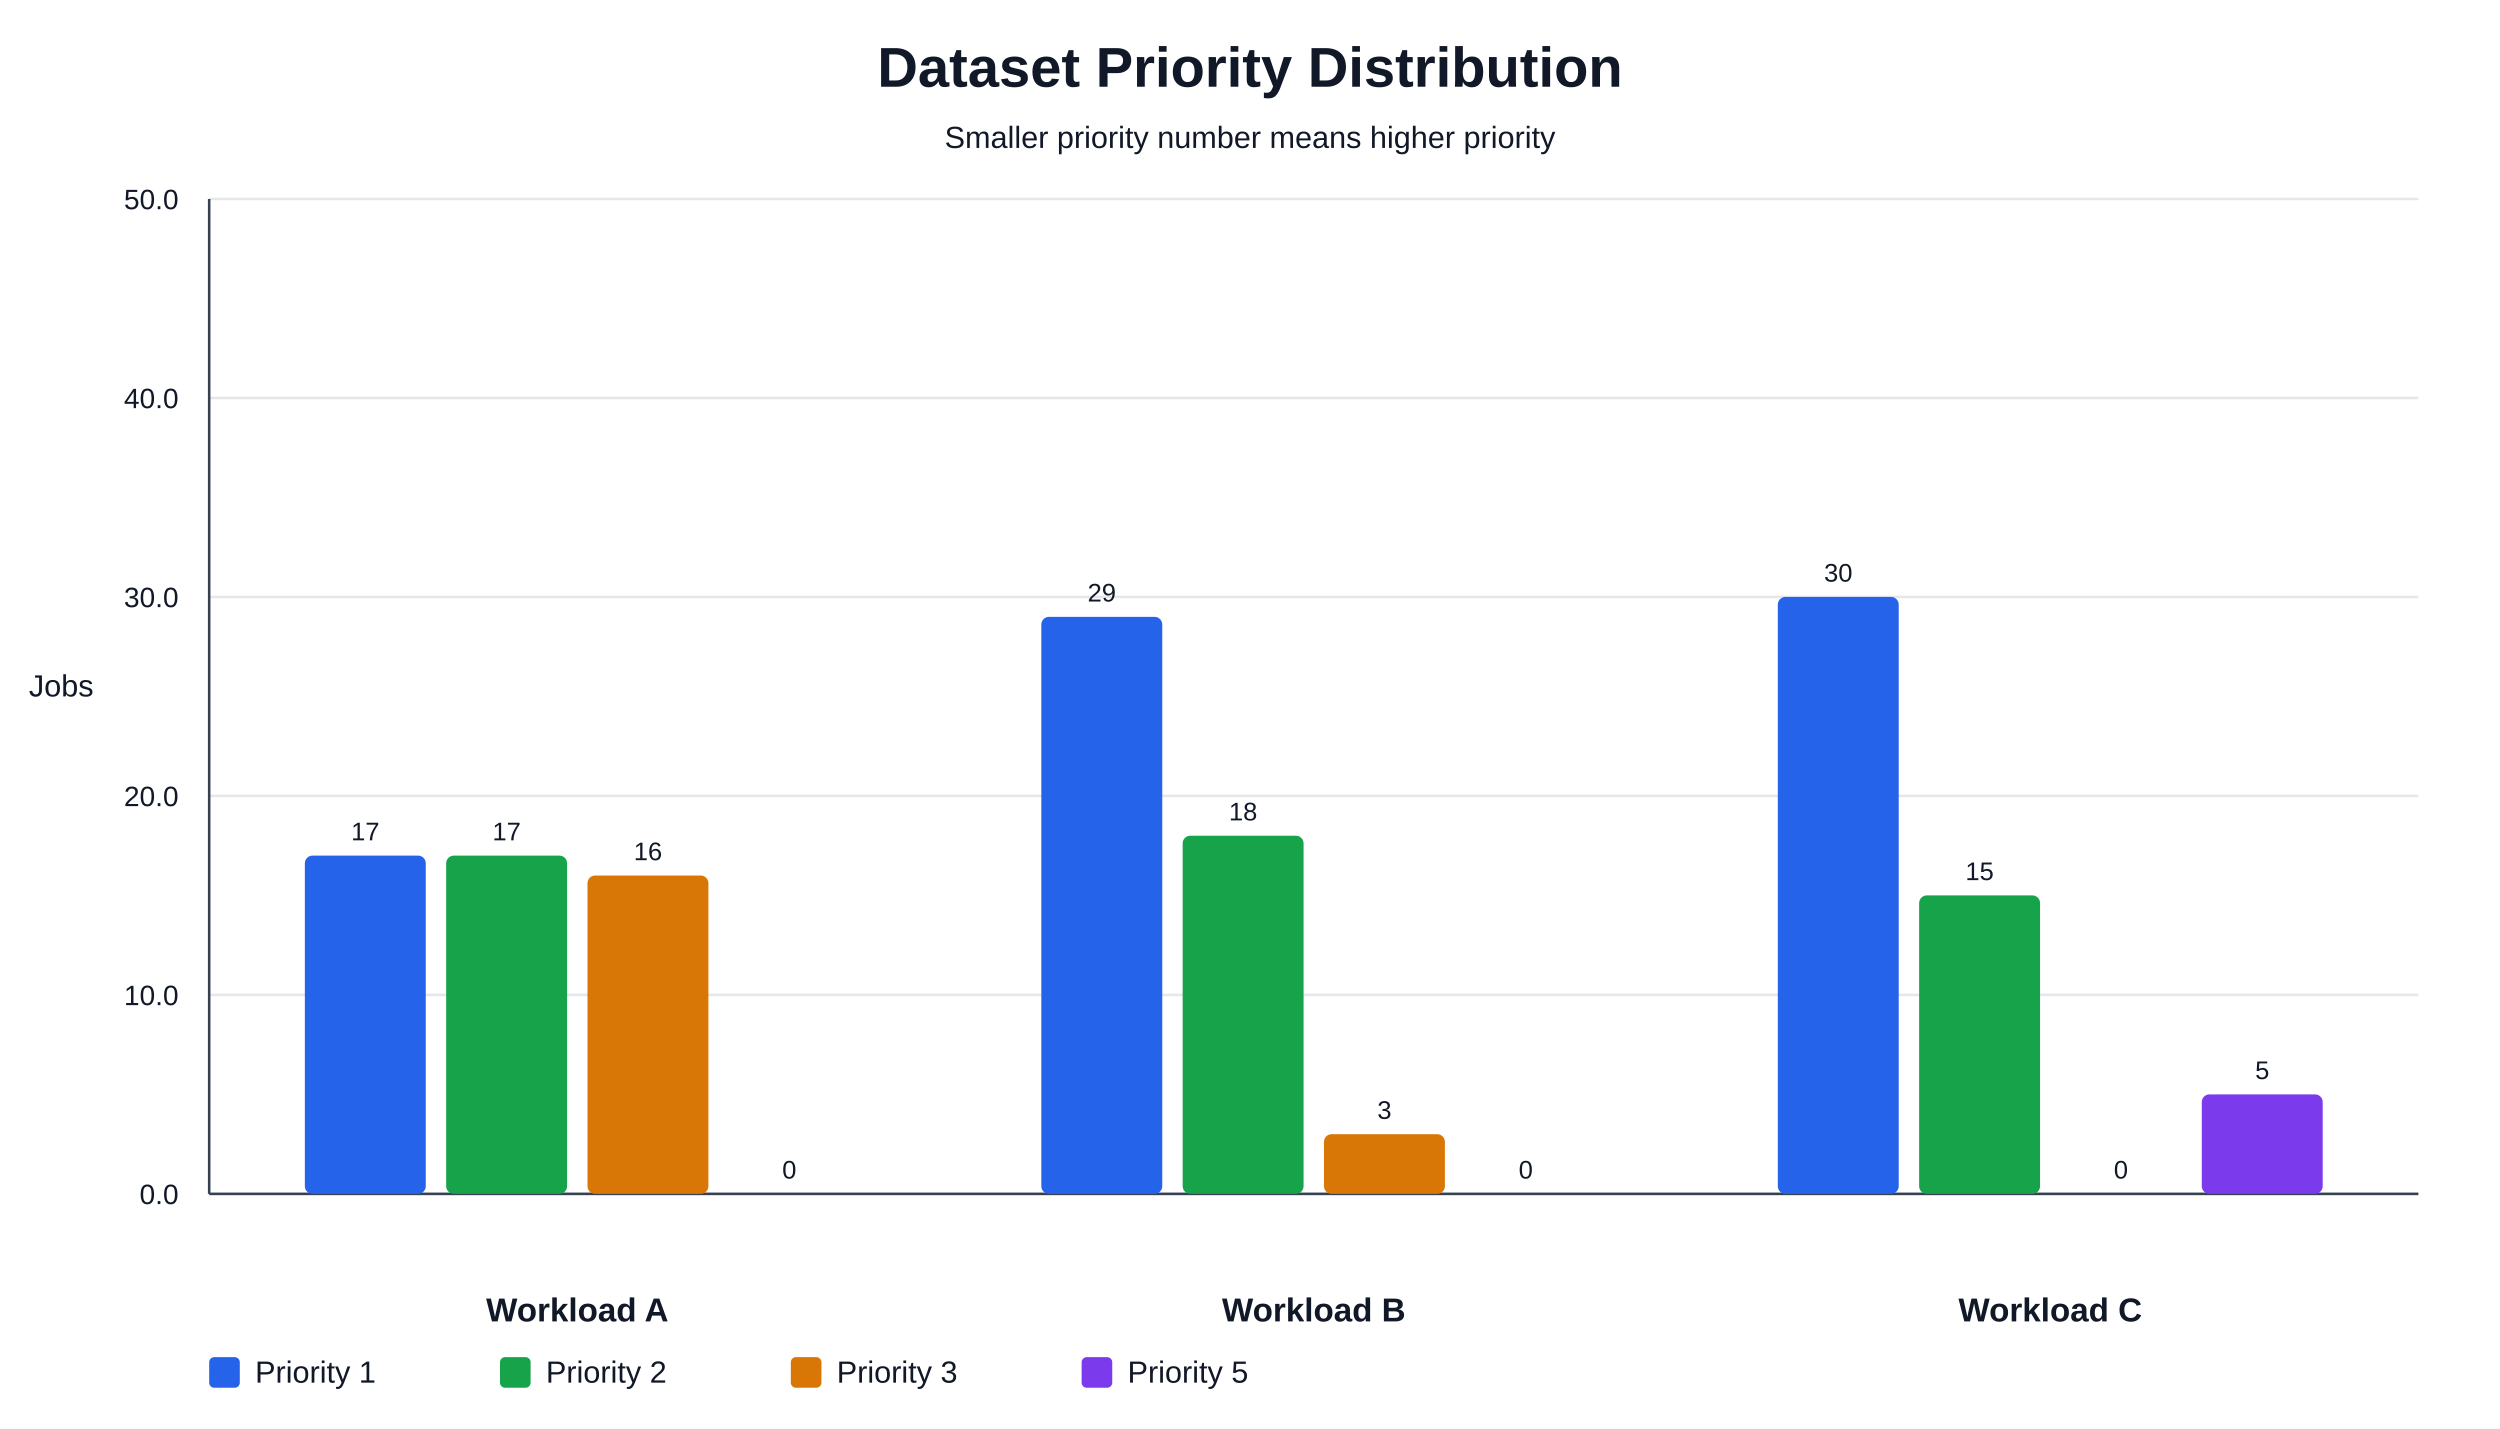
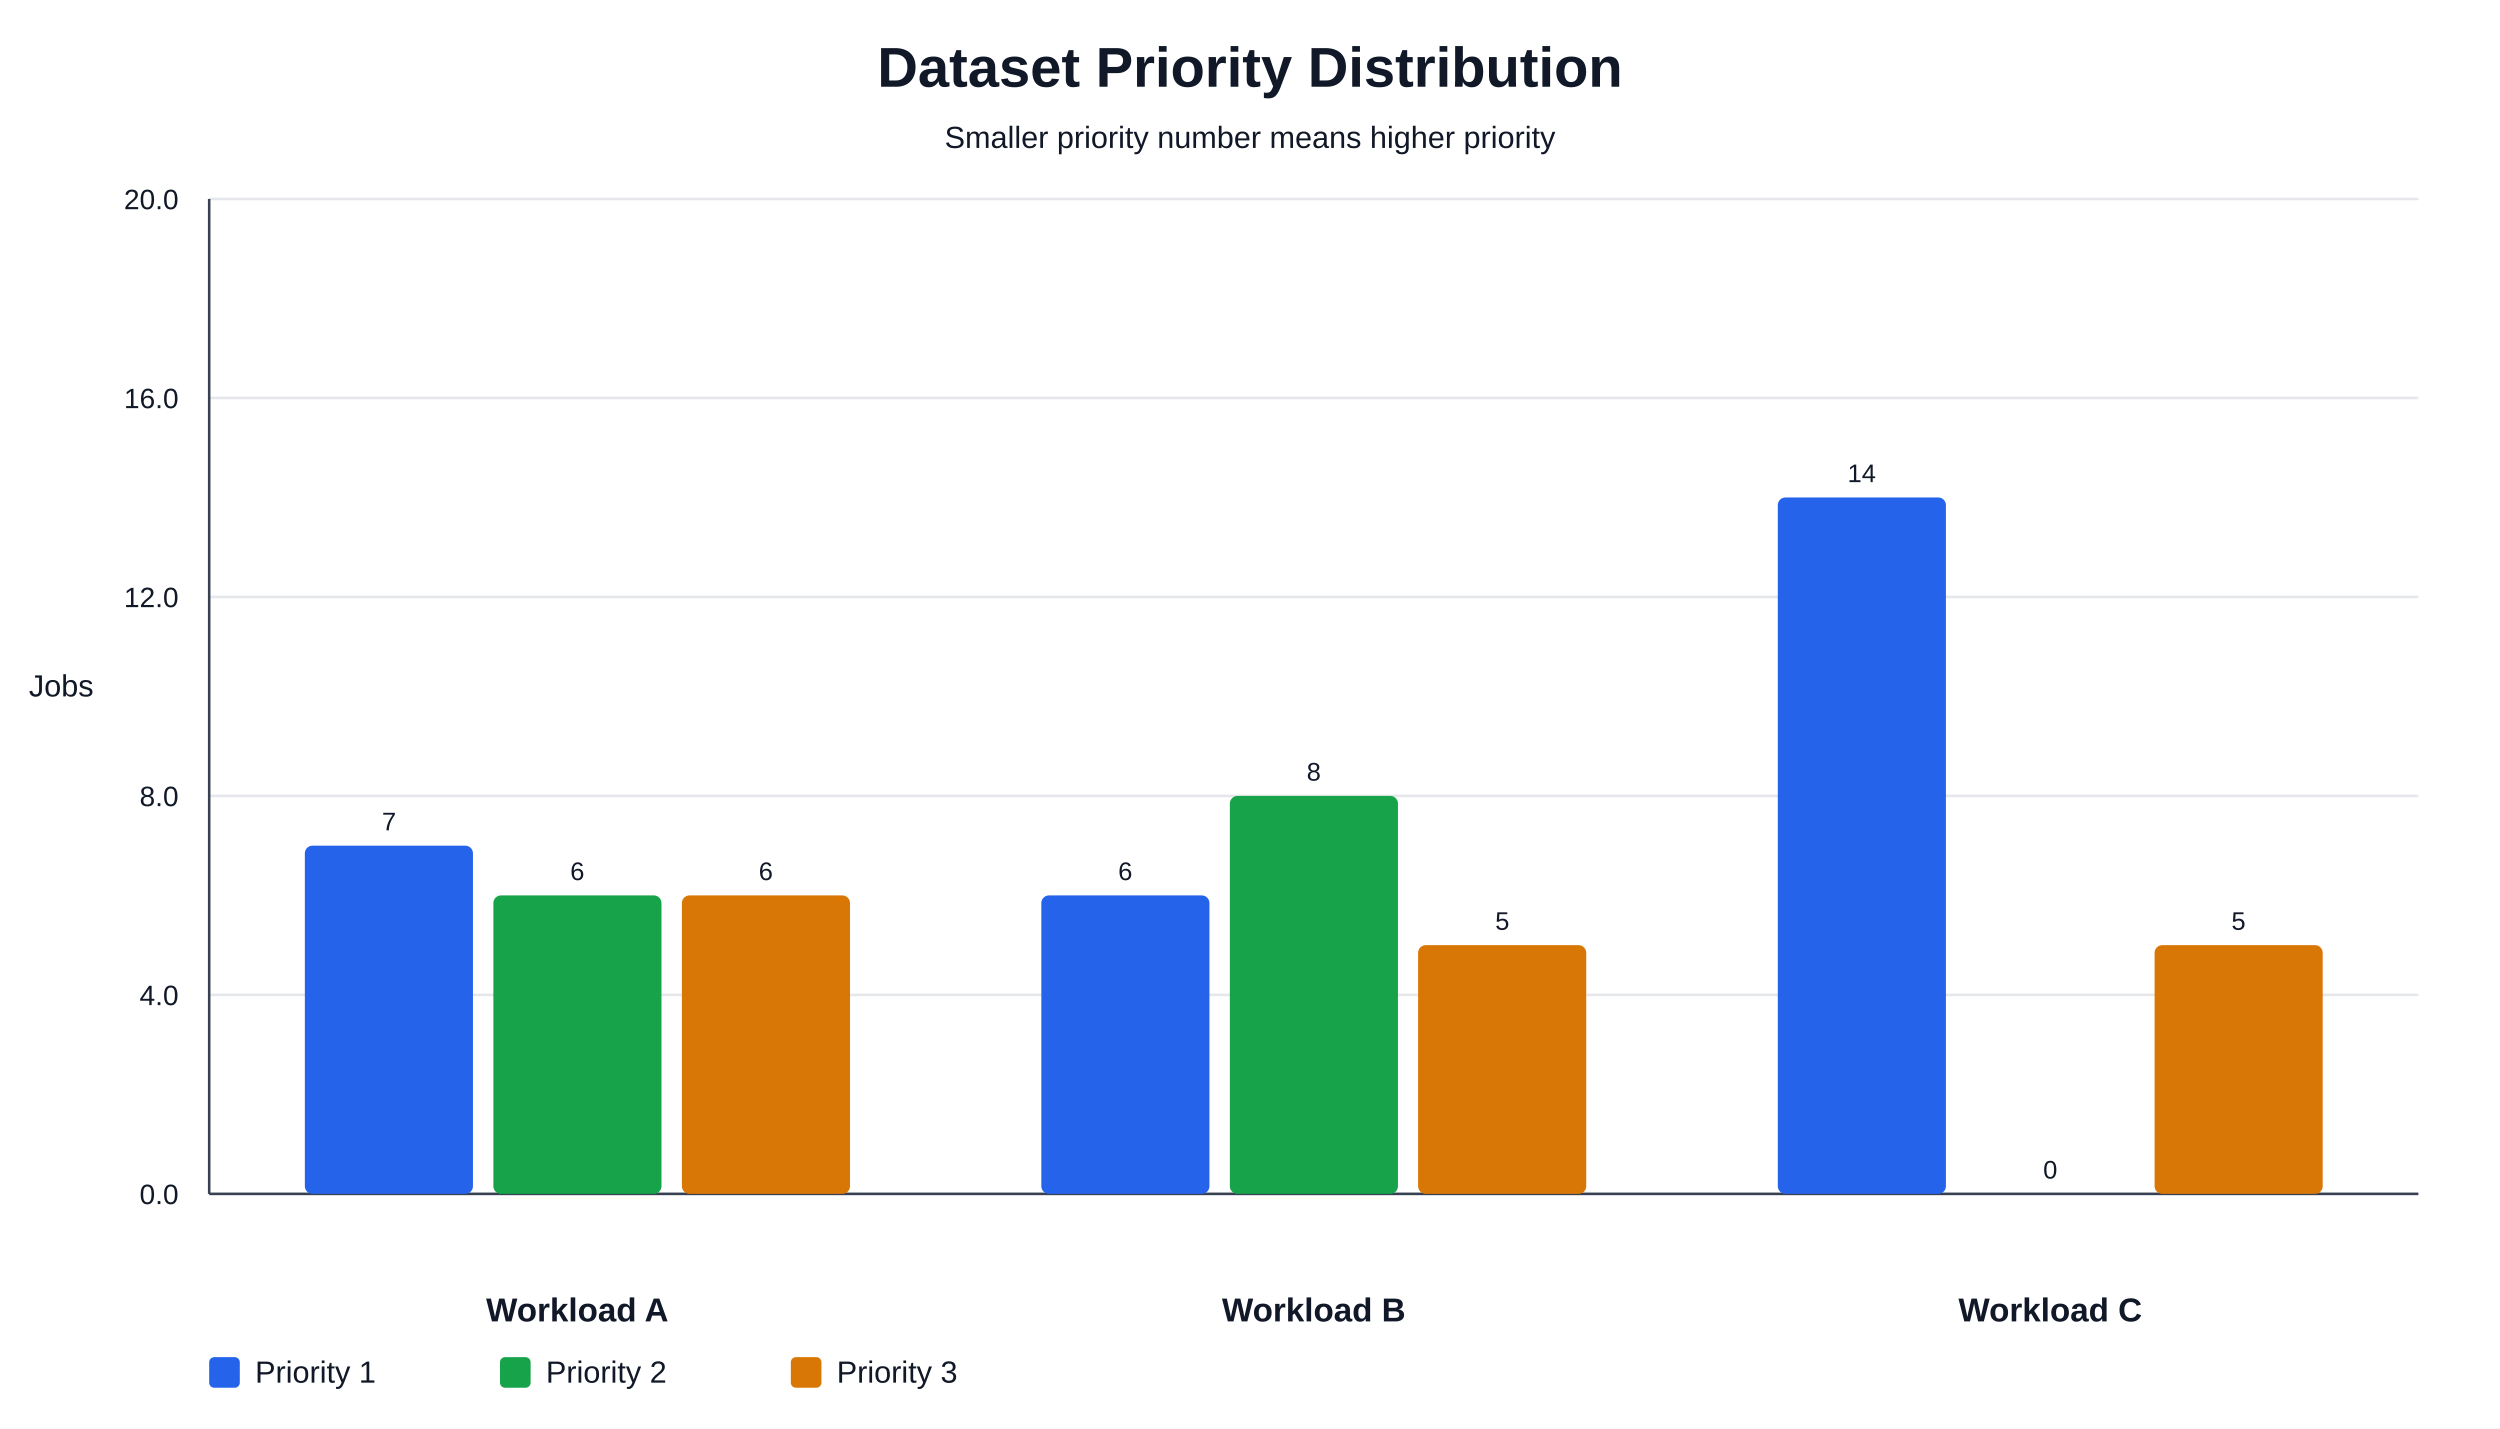
<svg xmlns="http://www.w3.org/2000/svg" width="980" height="560" viewBox="0 0 980 560">
  <rect width="100%" height="100%" fill="#ffffff" />
  <text x="490.0" y="34.0" font-family="Arial, sans-serif" font-size="22" font-weight="700" text-anchor="middle" fill="#111827">Dataset Priority Distribution</text>
  <text x="490.0" y="58.0" font-family="Arial, sans-serif" font-size="12" font-weight="400" text-anchor="middle" fill="#111827">Smaller priority number means higher priority</text>
  <line x1="82" y1="468.0" x2="948" y2="468.0" stroke="#e5e7eb" />
  <text x="70.0" y="472.0" font-family="Arial, sans-serif" font-size="11" font-weight="400" text-anchor="end" fill="#111827">0.0</text>
  <line x1="82" y1="390.0" x2="948" y2="390.0" stroke="#e5e7eb" />
-   <text x="70.0" y="394.0" font-family="Arial, sans-serif" font-size="11" font-weight="400" text-anchor="end" fill="#111827">10.0</text>
+   <text x="70.0" y="394.0" font-family="Arial, sans-serif" font-size="11" font-weight="400" text-anchor="end" fill="#111827">4.0</text>
  <line x1="82" y1="312.0" x2="948" y2="312.0" stroke="#e5e7eb" />
-   <text x="70.0" y="316.0" font-family="Arial, sans-serif" font-size="11" font-weight="400" text-anchor="end" fill="#111827">20.0</text>
+   <text x="70.0" y="316.0" font-family="Arial, sans-serif" font-size="11" font-weight="400" text-anchor="end" fill="#111827">8.0</text>
  <line x1="82" y1="234.0" x2="948" y2="234.0" stroke="#e5e7eb" />
-   <text x="70.0" y="238.0" font-family="Arial, sans-serif" font-size="11" font-weight="400" text-anchor="end" fill="#111827">30.0</text>
+   <text x="70.0" y="238.0" font-family="Arial, sans-serif" font-size="11" font-weight="400" text-anchor="end" fill="#111827">12.0</text>
  <line x1="82" y1="156.0" x2="948" y2="156.0" stroke="#e5e7eb" />
-   <text x="70.0" y="160.0" font-family="Arial, sans-serif" font-size="11" font-weight="400" text-anchor="end" fill="#111827">40.0</text>
+   <text x="70.0" y="160.0" font-family="Arial, sans-serif" font-size="11" font-weight="400" text-anchor="end" fill="#111827">16.0</text>
  <line x1="82" y1="78.0" x2="948" y2="78.0" stroke="#e5e7eb" />
-   <text x="70.0" y="82.0" font-family="Arial, sans-serif" font-size="11" font-weight="400" text-anchor="end" fill="#111827">50.0</text>
+   <text x="70.0" y="82.0" font-family="Arial, sans-serif" font-size="11" font-weight="400" text-anchor="end" fill="#111827">20.0</text>
  <line x1="82" y1="78" x2="82" y2="468" stroke="#374151" />
  <line x1="82" y1="468" x2="948" y2="468" stroke="#374151" />
  <text x="24.0" y="273.0" font-family="Arial, sans-serif" font-size="12" font-weight="400" text-anchor="middle" fill="#111827">Jobs</text>
  <text x="226.3" y="518.0" font-family="Arial, sans-serif" font-size="13" font-weight="700" text-anchor="middle" fill="#111827">Workload A</text>
-   <rect x="119.5" y="335.4" width="47.4" height="132.6" fill="#2563eb" rx="3" />
-   <text x="143.2" y="329.4" font-family="Arial, sans-serif" font-size="10" font-weight="400" text-anchor="middle" fill="#111827">17</text>
-   <rect x="174.9" y="335.4" width="47.4" height="132.6" fill="#16a34a" rx="3" />
-   <text x="198.6" y="329.4" font-family="Arial, sans-serif" font-size="10" font-weight="400" text-anchor="middle" fill="#111827">17</text>
-   <rect x="230.3" y="343.2" width="47.4" height="124.8" fill="#d97706" rx="3" />
-   <text x="254.0" y="337.2" font-family="Arial, sans-serif" font-size="10" font-weight="400" text-anchor="middle" fill="#111827">16</text>
-   <rect x="285.7" y="468.0" width="47.4" height="0.0" fill="#7c3aed" rx="3" />
-   <text x="309.4" y="462.0" font-family="Arial, sans-serif" font-size="10" font-weight="400" text-anchor="middle" fill="#111827">0</text>
+   <rect x="119.5" y="331.5" width="65.9" height="136.5" fill="#2563eb" rx="3" />
+   <text x="152.5" y="325.5" font-family="Arial, sans-serif" font-size="10" font-weight="400" text-anchor="middle" fill="#111827">7</text>
+   <rect x="193.4" y="351.0" width="65.9" height="117.0" fill="#16a34a" rx="3" />
+   <text x="226.3" y="345.0" font-family="Arial, sans-serif" font-size="10" font-weight="400" text-anchor="middle" fill="#111827">6</text>
+   <rect x="267.3" y="351.0" width="65.9" height="117.0" fill="#d97706" rx="3" />
+   <text x="300.2" y="345.0" font-family="Arial, sans-serif" font-size="10" font-weight="400" text-anchor="middle" fill="#111827">6</text>
  <text x="515.0" y="518.0" font-family="Arial, sans-serif" font-size="13" font-weight="700" text-anchor="middle" fill="#111827">Workload B</text>
-   <rect x="408.2" y="241.8" width="47.4" height="226.2" fill="#2563eb" rx="3" />
-   <text x="431.9" y="235.8" font-family="Arial, sans-serif" font-size="10" font-weight="400" text-anchor="middle" fill="#111827">29</text>
-   <rect x="463.6" y="327.6" width="47.4" height="140.4" fill="#16a34a" rx="3" />
-   <text x="487.3" y="321.6" font-family="Arial, sans-serif" font-size="10" font-weight="400" text-anchor="middle" fill="#111827">18</text>
-   <rect x="519.0" y="444.6" width="47.4" height="23.4" fill="#d97706" rx="3" />
-   <text x="542.7" y="438.6" font-family="Arial, sans-serif" font-size="10" font-weight="400" text-anchor="middle" fill="#111827">3</text>
-   <rect x="574.4" y="468.0" width="47.4" height="0.0" fill="#7c3aed" rx="3" />
-   <text x="598.1" y="462.0" font-family="Arial, sans-serif" font-size="10" font-weight="400" text-anchor="middle" fill="#111827">0</text>
+   <rect x="408.2" y="351.0" width="65.9" height="117.0" fill="#2563eb" rx="3" />
+   <text x="441.1" y="345.0" font-family="Arial, sans-serif" font-size="10" font-weight="400" text-anchor="middle" fill="#111827">6</text>
+   <rect x="482.1" y="312.0" width="65.9" height="156.0" fill="#16a34a" rx="3" />
+   <text x="515.0" y="306.0" font-family="Arial, sans-serif" font-size="10" font-weight="400" text-anchor="middle" fill="#111827">8</text>
+   <rect x="555.9" y="370.5" width="65.9" height="97.5" fill="#d97706" rx="3" />
+   <text x="588.9" y="364.5" font-family="Arial, sans-serif" font-size="10" font-weight="400" text-anchor="middle" fill="#111827">5</text>
  <text x="803.7" y="518.0" font-family="Arial, sans-serif" font-size="13" font-weight="700" text-anchor="middle" fill="#111827">Workload C</text>
-   <rect x="696.9" y="234.0" width="47.4" height="234.0" fill="#2563eb" rx="3" />
-   <text x="720.6" y="228.0" font-family="Arial, sans-serif" font-size="10" font-weight="400" text-anchor="middle" fill="#111827">30</text>
-   <rect x="752.3" y="351.0" width="47.4" height="117.0" fill="#16a34a" rx="3" />
-   <text x="776.0" y="345.0" font-family="Arial, sans-serif" font-size="10" font-weight="400" text-anchor="middle" fill="#111827">15</text>
-   <rect x="807.7" y="468.0" width="47.4" height="0.0" fill="#d97706" rx="3" />
-   <text x="831.4" y="462.0" font-family="Arial, sans-serif" font-size="10" font-weight="400" text-anchor="middle" fill="#111827">0</text>
-   <rect x="863.1" y="429.0" width="47.4" height="39.0" fill="#7c3aed" rx="3" />
-   <text x="886.8" y="423.0" font-family="Arial, sans-serif" font-size="10" font-weight="400" text-anchor="middle" fill="#111827">5</text>
+   <rect x="696.9" y="195.0" width="65.9" height="273.0" fill="#2563eb" rx="3" />
+   <text x="729.8" y="189.0" font-family="Arial, sans-serif" font-size="10" font-weight="400" text-anchor="middle" fill="#111827">14</text>
+   <rect x="770.7" y="468.0" width="65.9" height="0.0" fill="#16a34a" rx="3" />
+   <text x="803.7" y="462.0" font-family="Arial, sans-serif" font-size="10" font-weight="400" text-anchor="middle" fill="#111827">0</text>
+   <rect x="844.6" y="370.5" width="65.9" height="97.5" fill="#d97706" rx="3" />
+   <text x="877.5" y="364.5" font-family="Arial, sans-serif" font-size="10" font-weight="400" text-anchor="middle" fill="#111827">5</text>
  <rect x="82" y="532" width="12" height="12" fill="#2563eb" rx="2" />
  <text x="100.0" y="542.0" font-family="Arial, sans-serif" font-size="12" font-weight="400" text-anchor="start" fill="#111827">Priority 1</text>
  <rect x="196" y="532" width="12" height="12" fill="#16a34a" rx="2" />
  <text x="214.0" y="542.0" font-family="Arial, sans-serif" font-size="12" font-weight="400" text-anchor="start" fill="#111827">Priority 2</text>
  <rect x="310" y="532" width="12" height="12" fill="#d97706" rx="2" />
  <text x="328.0" y="542.0" font-family="Arial, sans-serif" font-size="12" font-weight="400" text-anchor="start" fill="#111827">Priority 3</text>
-   <rect x="424" y="532" width="12" height="12" fill="#7c3aed" rx="2" />
-   <text x="442.0" y="542.0" font-family="Arial, sans-serif" font-size="12" font-weight="400" text-anchor="start" fill="#111827">Priority 5</text>
</svg>
